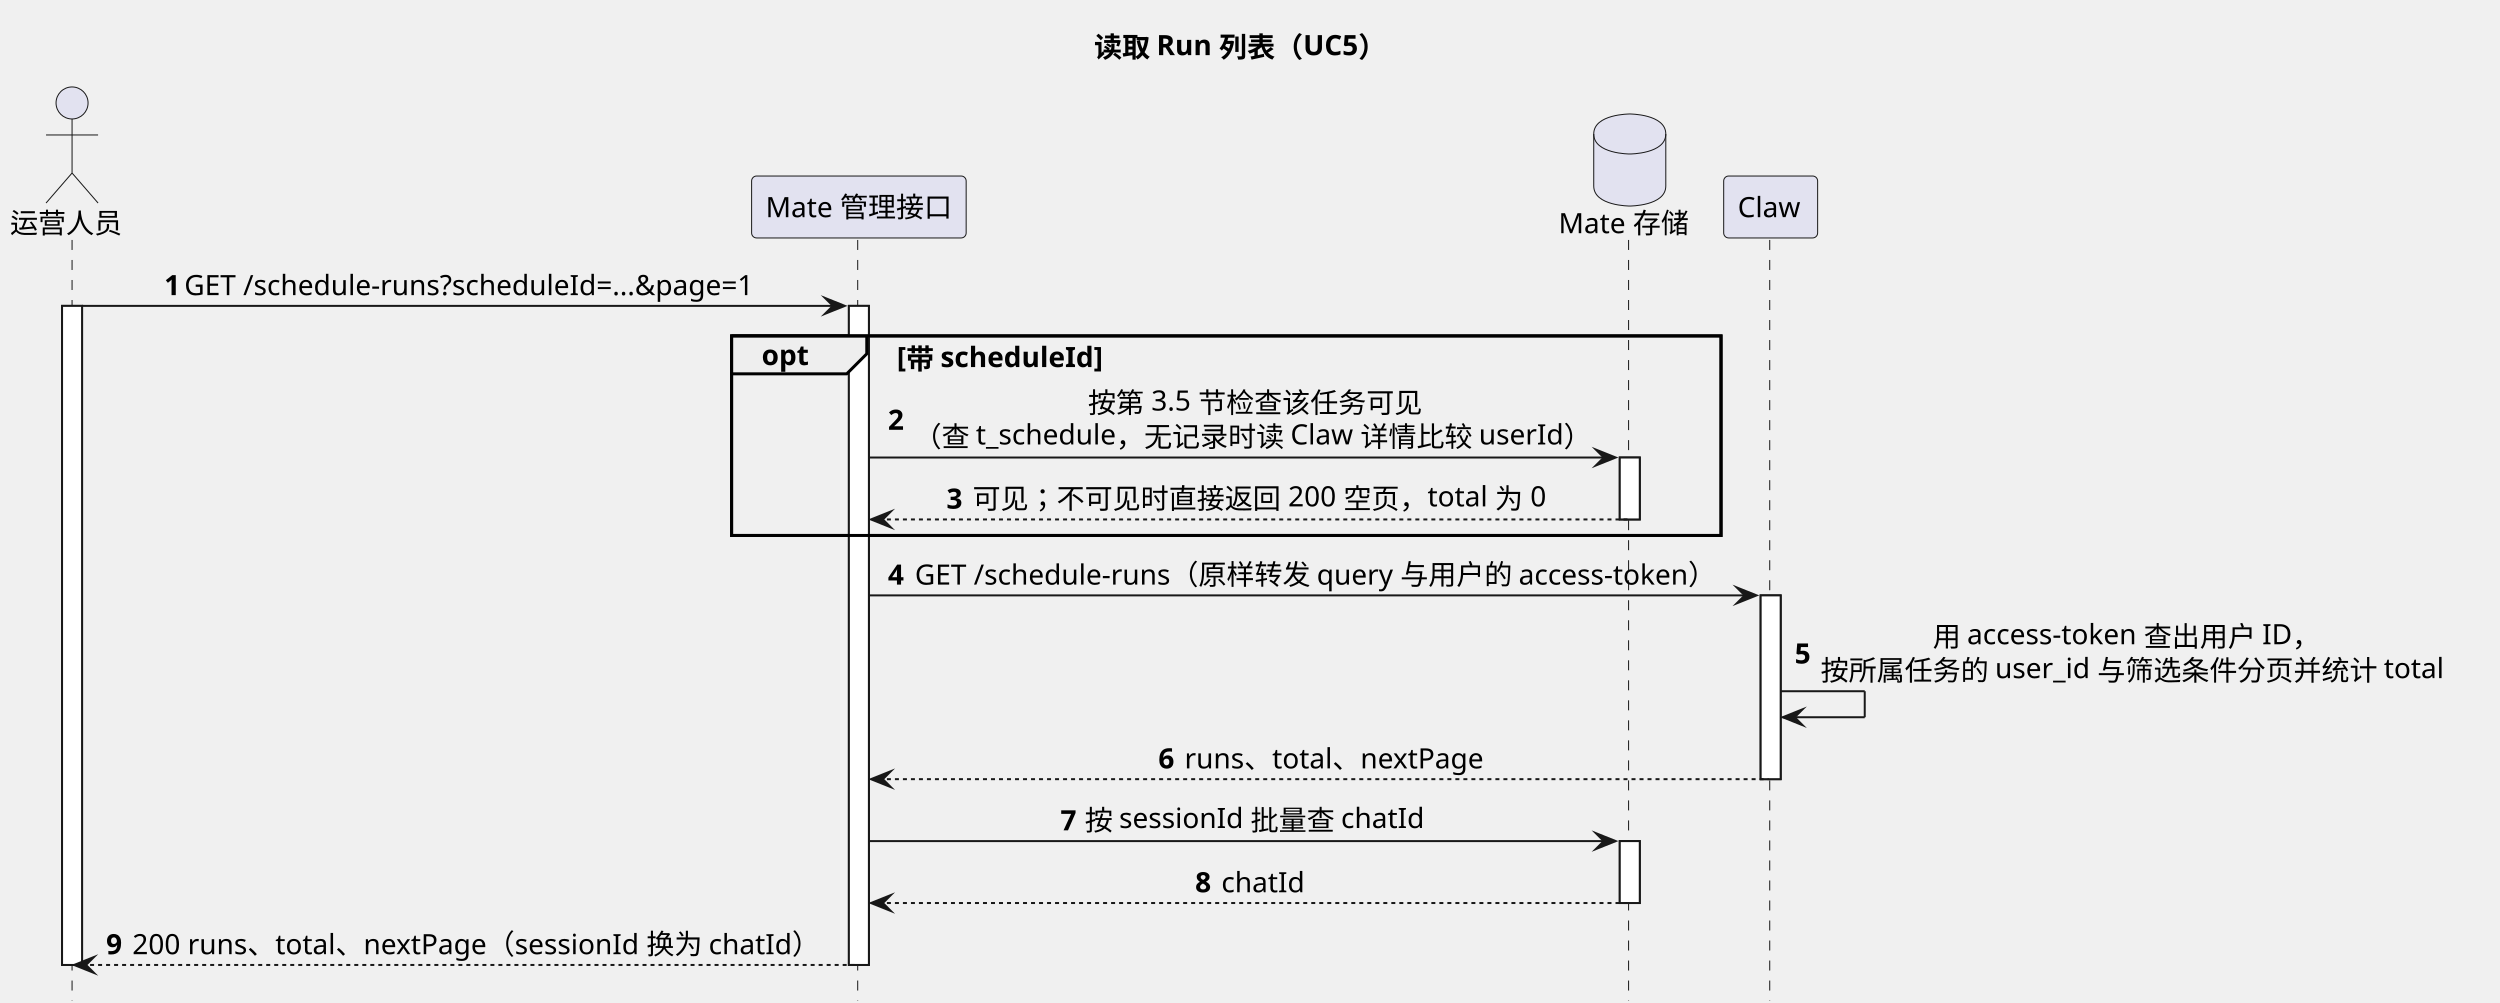
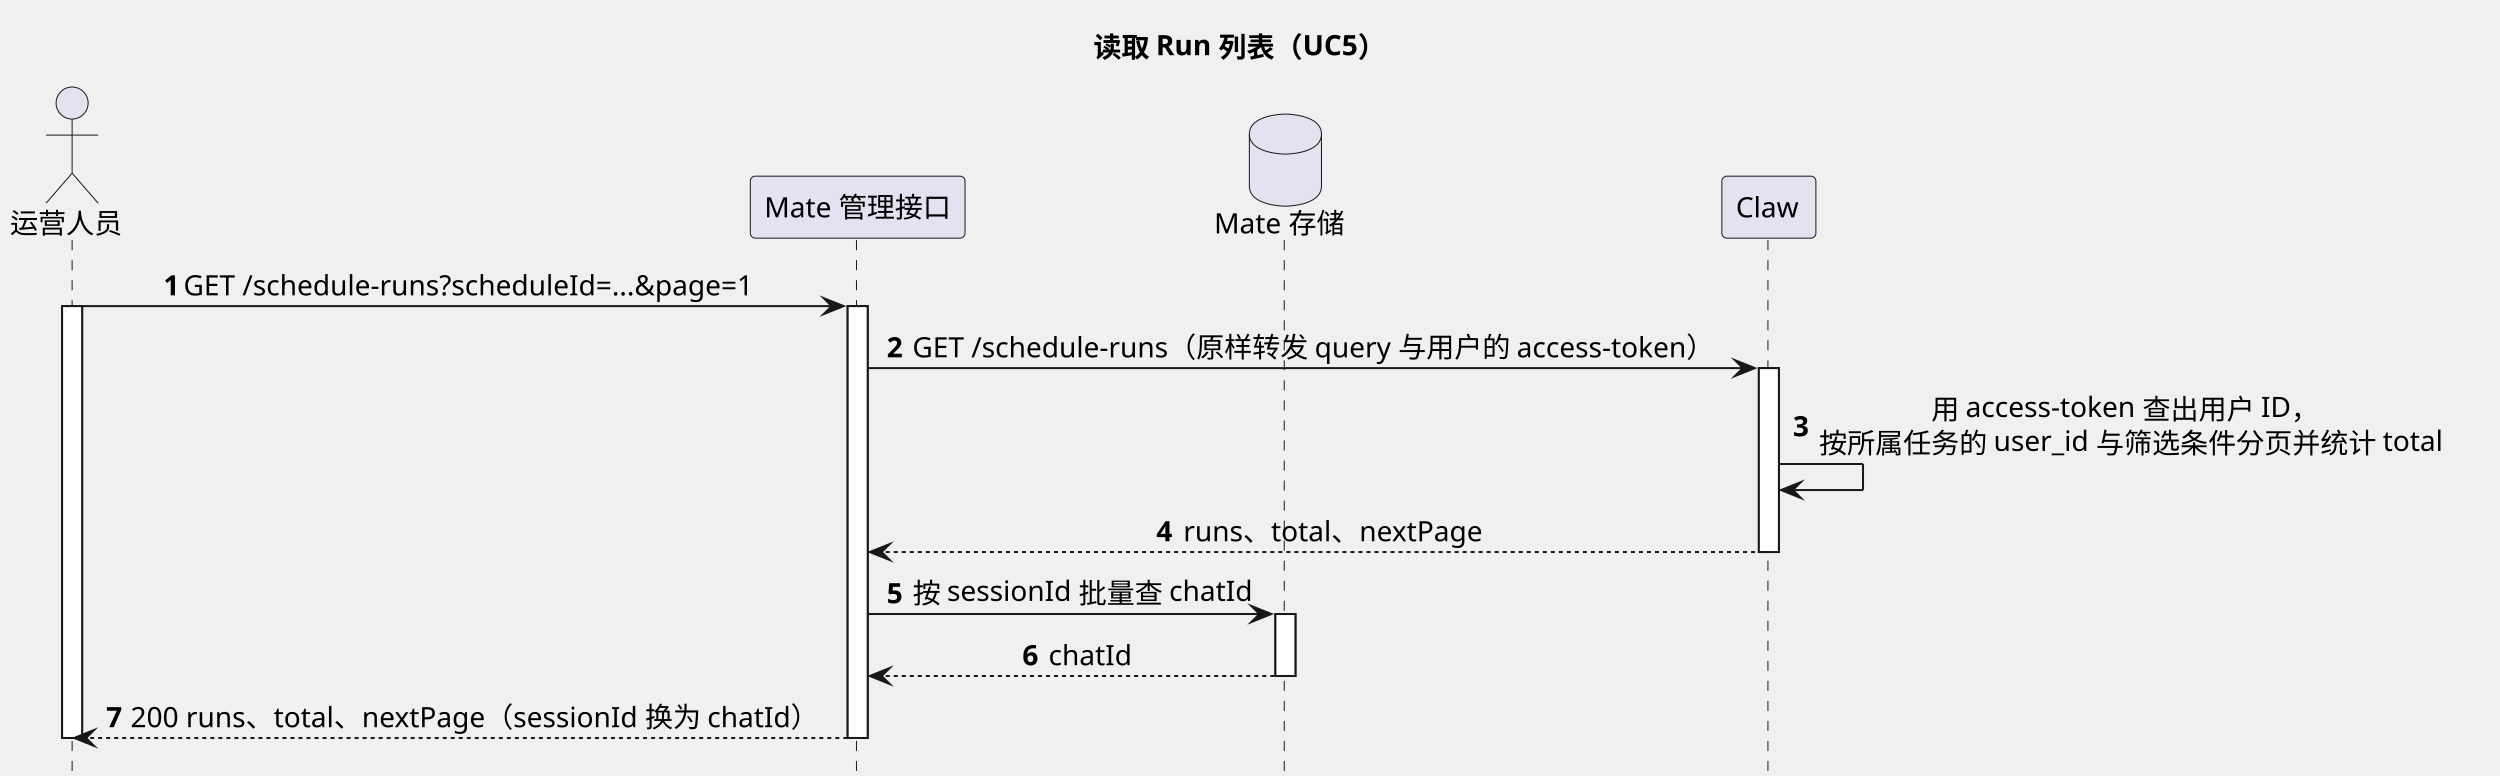
- <svg xmlns="http://www.w3.org/2000/svg" contentStyleType="text/css" data-diagram-type="SEQUENCE" height="501px" preserveAspectRatio="none" style="width:1249px;height:501px;background:#FFFFFF;" version="1.1" viewBox="0 0 1249 501" width="1249px" zoomAndPan="magnify">
+ <svg xmlns="http://www.w3.org/2000/svg" contentStyleType="text/css" data-diagram-type="SEQUENCE" height="387px" preserveAspectRatio="none" style="width:1248px;height:387px;background:#FFFFFF;" version="1.1" viewBox="0 0 1248 387" width="1248px" zoomAndPan="magnify">
  <defs />
  <g>
-     <g class="title" data-source-line="272">
-       <text fill="#000000" font-family="sans-serif" font-size="14" font-weight="700" lengthAdjust="spacing" textLength="149.434" x="546.602" y="28.562">读取 Run 列表（UC5）</text>
+     <g class="title" data-source-line="237">
+       <text fill="#000000" font-family="sans-serif" font-size="14" font-weight="700" lengthAdjust="spacing" textLength="149.434" x="545.847" y="28.562">读取 Run 列表（UC5）</text>
    </g>
    <g>
-       <rect fill="#FFFFFF" height="329.273" style="stroke:#181818;stroke-width:1;" width="10" x="31" y="152.818" />
+       <rect fill="#FFFFFF" height="215.576" style="stroke:#181818;stroke-width:1;" width="10" x="31" y="152.818" />
    </g>
    <g>
-       <rect fill="#FFFFFF" height="329.273" style="stroke:#181818;stroke-width:1;" width="10" x="424.1" y="152.818" />
+       <rect fill="#FFFFFF" height="215.576" style="stroke:#181818;stroke-width:1;" width="10" x="423.149" y="152.818" />
    </g>
    <g>
-       <rect fill="#FFFFFF" height="30.939" style="stroke:#181818;stroke-width:1;" width="10" x="809.232" y="228.576" />
+       <rect fill="#FFFFFF" height="30.939" style="stroke:#181818;stroke-width:1;" width="10" x="636.68" y="306.516" />
    </g>
    <g>
-       <rect fill="#FFFFFF" height="30.939" style="stroke:#181818;stroke-width:1;" width="10" x="809.232" y="420.213" />
+       <rect fill="#FFFFFF" height="91.818" style="stroke:#181818;stroke-width:1;" width="10" x="878.023" y="183.758" />
    </g>
-     <g>
-       <rect fill="#FFFFFF" height="91.818" style="stroke:#181818;stroke-width:1;" width="10" x="879.622" y="297.455" />
-     </g>
-     <rect fill="none" height="99.697" style="stroke:#000000;stroke-width:1.5;" width="494.32" x="365.506" y="167.818" />
-     <g class="participant-lifeline" data-entity-uid="part1" data-qualified-name="Operator" data-source-line="277" id="part1-lifeline">
+     <g class="participant-lifeline" data-entity-uid="part1" data-qualified-name="Operator" data-source-line="242" id="part1-lifeline">
      <g>
-         <rect fill="#000000" fill-opacity="0" height="380.213" width="8" x="32" y="119.879" />
-         <line style="stroke:#181818;stroke-width:0.5;stroke-dasharray:5,5;" x1="36" x2="36" y1="119.879" y2="500.092" />
+         <rect fill="#000000" fill-opacity="0" height="266.516" width="8" x="32" y="119.879" />
+         <line style="stroke:#181818;stroke-width:0.5;stroke-dasharray:5,5;" x1="36" x2="36" y1="119.879" y2="386.394" />
      </g>
    </g>
-     <g class="participant-lifeline" data-entity-uid="part2" data-qualified-name="Mate" data-source-line="278" id="part2-lifeline">
+     <g class="participant-lifeline" data-entity-uid="part2" data-qualified-name="Mate" data-source-line="243" id="part2-lifeline">
      <g>
-         <rect fill="#000000" fill-opacity="0" height="380.213" width="8" x="425.1" y="119.879" />
-         <line style="stroke:#181818;stroke-width:0.5;stroke-dasharray:5,5;" x1="428.506" x2="428.506" y1="119.879" y2="500.092" />
+         <rect fill="#000000" fill-opacity="0" height="266.516" width="8" x="424.149" y="119.879" />
+         <line style="stroke:#181818;stroke-width:0.5;stroke-dasharray:5,5;" x1="427.556" x2="427.556" y1="119.879" y2="386.394" />
      </g>
    </g>
-     <g class="participant-lifeline" data-entity-uid="part3" data-qualified-name="MateStore" data-source-line="279" id="part3-lifeline">
+     <g class="participant-lifeline" data-entity-uid="part3" data-qualified-name="MateStore" data-source-line="244" id="part3-lifeline">
      <g>
-         <rect fill="#000000" fill-opacity="0" height="380.213" width="8" x="810.232" y="119.879" />
-         <line style="stroke:#181818;stroke-width:0.5;stroke-dasharray:5,5;" x1="813.639" x2="813.639" y1="119.879" y2="500.092" />
+         <rect fill="#000000" fill-opacity="0" height="266.516" width="8" x="637.68" y="119.879" />
+         <line style="stroke:#181818;stroke-width:0.5;stroke-dasharray:5,5;" x1="641.086" x2="641.086" y1="119.879" y2="386.394" />
      </g>
    </g>
-     <g class="participant-lifeline" data-entity-uid="part4" data-qualified-name="Claw" data-source-line="280" id="part4-lifeline">
+     <g class="participant-lifeline" data-entity-uid="part4" data-qualified-name="Claw" data-source-line="245" id="part4-lifeline">
      <g>
-         <rect fill="#000000" fill-opacity="0" height="380.213" width="8" x="880.622" y="119.879" />
-         <line style="stroke:#181818;stroke-width:0.5;stroke-dasharray:5,5;" x1="884.154" x2="884.154" y1="119.879" y2="500.092" />
+         <rect fill="#000000" fill-opacity="0" height="266.516" width="8" x="879.023" y="119.879" />
+         <line style="stroke:#181818;stroke-width:0.5;stroke-dasharray:5,5;" x1="882.555" x2="882.555" y1="119.879" y2="386.394" />
      </g>
    </g>
-     <g class="participant participant-head" data-entity-uid="part1" data-qualified-name="Operator" data-source-line="277" id="part1-head">
+     <g class="participant participant-head" data-entity-uid="part1" data-qualified-name="Operator" data-source-line="242" id="part1-head">
      <text fill="#000000" font-family="sans-serif" font-size="14" lengthAdjust="spacing" textLength="56" x="5" y="116.502">运营人员</text>
      <ellipse cx="36" cy="51.44" fill="#E2E2F0" rx="8" ry="8" style="stroke:#181818;stroke-width:0.5;" />
      <path d="M36,59.44 L36,86.439 M23,67.439 L49,67.439 M36,86.439 L23,101.439 M36,86.439 L49,101.439" fill="none" style="stroke:#181818;stroke-width:0.5;" />
    </g>
-     <g class="participant participant-head" data-entity-uid="part2" data-qualified-name="Mate" data-source-line="278" id="part2-head">
-       <rect fill="#E2E2F0" height="30.939" rx="2.5" ry="2.5" style="stroke:#181818;stroke-width:0.5;" width="107.188" x="375.506" y="87.939" />
-       <text fill="#000000" font-family="sans-serif" font-size="14" lengthAdjust="spacing" textLength="93.188" x="382.506" y="108.502">Mate 管理接口</text>
+     <g class="participant participant-head" data-entity-uid="part2" data-qualified-name="Mate" data-source-line="243" id="part2-head">
+       <rect fill="#E2E2F0" height="30.939" rx="2.5" ry="2.5" style="stroke:#181818;stroke-width:0.5;" width="107.188" x="374.556" y="87.939" />
+       <text fill="#000000" font-family="sans-serif" font-size="14" lengthAdjust="spacing" textLength="93.188" x="381.556" y="108.502">Mate 管理接口</text>
    </g>
-     <g class="participant participant-head" data-entity-uid="part3" data-qualified-name="MateStore" data-source-line="279" id="part3-head">
-       <text fill="#000000" font-family="sans-serif" font-size="14" lengthAdjust="spacing" textLength="65.188" x="778.639" y="116.502">Mate 存储</text>
-       <path d="M796.232,66.939 C796.232,56.94 814.232,56.94 814.232,56.94 C814.232,56.94 832.232,56.94 832.232,66.939 L832.232,92.939 C832.232,102.939 814.232,102.939 814.232,102.939 C814.232,102.939 796.232,102.939 796.232,92.939 L796.232,66.939" fill="#E2E2F0" style="stroke:#181818;stroke-width:0.5;" />
-       <path d="M796.232,66.939 C796.232,76.939 814.232,76.939 814.232,76.939 C814.232,76.939 832.232,76.939 832.232,66.939" fill="none" style="stroke:#181818;stroke-width:0.5;" />
+     <g class="participant participant-head" data-entity-uid="part3" data-qualified-name="MateStore" data-source-line="244" id="part3-head">
+       <text fill="#000000" font-family="sans-serif" font-size="14" lengthAdjust="spacing" textLength="65.188" x="606.086" y="116.502">Mate 存储</text>
+       <path d="M623.68,66.939 C623.68,56.94 641.68,56.94 641.68,56.94 C641.68,56.94 659.68,56.94 659.68,66.939 L659.68,92.939 C659.68,102.939 641.68,102.939 641.68,102.939 C641.68,102.939 623.68,102.939 623.68,92.939 L623.68,66.939" fill="#E2E2F0" style="stroke:#181818;stroke-width:0.5;" />
+       <path d="M623.68,66.939 C623.68,76.939 641.68,76.939 641.68,76.939 C641.68,76.939 659.68,76.939 659.68,66.939" fill="none" style="stroke:#181818;stroke-width:0.5;" />
    </g>
-     <g class="participant participant-head" data-entity-uid="part4" data-qualified-name="Claw" data-source-line="280" id="part4-head">
-       <rect fill="#E2E2F0" height="30.939" rx="2.5" ry="2.5" style="stroke:#181818;stroke-width:0.5;" width="46.935" x="861.154" y="87.939" />
-       <text fill="#000000" font-family="sans-serif" font-size="14" lengthAdjust="spacing" textLength="32.935" x="868.154" y="108.502">Claw</text>
+     <g class="participant participant-head" data-entity-uid="part4" data-qualified-name="Claw" data-source-line="245" id="part4-head">
+       <rect fill="#E2E2F0" height="30.939" rx="2.5" ry="2.5" style="stroke:#181818;stroke-width:0.5;" width="46.935" x="859.555" y="87.939" />
+       <text fill="#000000" font-family="sans-serif" font-size="14" lengthAdjust="spacing" textLength="32.935" x="866.555" y="108.502">Claw</text>
    </g>
    <g>
-       <rect fill="#FFFFFF" height="329.273" style="stroke:#181818;stroke-width:1;" width="10" x="31" y="152.818" />
+       <rect fill="#FFFFFF" height="215.576" style="stroke:#181818;stroke-width:1;" width="10" x="31" y="152.818" />
    </g>
    <g>
-       <rect fill="#FFFFFF" height="329.273" style="stroke:#181818;stroke-width:1;" width="10" x="424.1" y="152.818" />
+       <rect fill="#FFFFFF" height="215.576" style="stroke:#181818;stroke-width:1;" width="10" x="423.149" y="152.818" />
    </g>
    <g>
-       <rect fill="#FFFFFF" height="30.939" style="stroke:#181818;stroke-width:1;" width="10" x="809.232" y="228.576" />
+       <rect fill="#FFFFFF" height="30.939" style="stroke:#181818;stroke-width:1;" width="10" x="636.68" y="306.516" />
    </g>
    <g>
-       <rect fill="#FFFFFF" height="30.939" style="stroke:#181818;stroke-width:1;" width="10" x="809.232" y="420.213" />
+       <rect fill="#FFFFFF" height="91.818" style="stroke:#181818;stroke-width:1;" width="10" x="878.023" y="183.758" />
    </g>
-     <g>
-       <rect fill="#FFFFFF" height="91.818" style="stroke:#181818;stroke-width:1;" width="10" x="879.622" y="297.455" />
+     <g class="message" data-entity-1="part1" data-entity-2="part2" data-source-line="247" id="msg1">
+       <polygon fill="#181818" points="411.149,148.818,421.149,152.818,411.149,156.818,415.149,152.818" style="stroke:#181818;stroke-width:1;stroke-linejoin:miter;stroke-miterlimit:10;" />
+       <line style="stroke:#181818;stroke-width:1;" x1="41" x2="417.149" y1="152.818" y2="152.818" />
+       <text fill="#000000" font-family="sans-serif" font-size="14" font-weight="700" lengthAdjust="spacing" textLength="6.036" x="81.557" y="147.441">1</text>
+       <text fill="#000000" font-family="sans-serif" font-size="14" lengthAdjust="spacing" textLength="290.999" x="91.593" y="147.441">GET /schedule-runs?scheduleId=...&amp;page=1</text>
    </g>
-     <g class="message" data-entity-1="part1" data-entity-2="part2" data-source-line="282" id="msg1">
-       <polygon fill="#181818" points="412.1,148.818,422.1,152.818,412.1,156.818,416.1,152.818" style="stroke:#181818;stroke-width:1;stroke-linejoin:miter;stroke-miterlimit:10;" />
-       <line style="stroke:#181818;stroke-width:1;" x1="41" x2="418.1" y1="152.818" y2="152.818" />
-       <text fill="#000000" font-family="sans-serif" font-size="14" font-weight="700" lengthAdjust="spacing" textLength="6.036" x="82.032" y="147.441">1</text>
-       <text fill="#000000" font-family="sans-serif" font-size="14" lengthAdjust="spacing" textLength="290.999" x="92.068" y="147.441">GET /schedule-runs?scheduleId=...&amp;page=1</text>
+     <g class="message" data-entity-1="part2" data-entity-2="part4" data-source-line="249" id="msg2">
+       <polygon fill="#181818" points="866.023,179.758,876.023,183.758,866.023,187.758,870.023,183.758" style="stroke:#181818;stroke-width:1;stroke-linejoin:miter;stroke-miterlimit:10;" />
+       <line style="stroke:#181818;stroke-width:1;" x1="433.149" x2="872.023" y1="183.758" y2="183.758" />
+       <text fill="#000000" font-family="sans-serif" font-size="14" font-weight="700" lengthAdjust="spacing" textLength="8.818" x="442.649" y="178.381">2</text>
+       <text fill="#000000" font-family="sans-serif" font-size="14" lengthAdjust="spacing" textLength="413.055" x="455.468" y="178.381">GET /schedule-runs（原样转发 query 与用户的 access-token）</text>
    </g>
-     <path d="M365.506,167.818 L433.044,167.818 L433.044,176.758 L423.044,186.758 L365.506,186.758 L365.506,167.818" fill="#EEEEEE" style="stroke:#000000;stroke-width:1.5;" />
-     <rect fill="none" height="99.697" style="stroke:#000000;stroke-width:1.5;" width="494.32" x="365.506" y="167.818" />
-     <text fill="#000000" font-family="sans-serif" font-size="14" font-weight="700" lengthAdjust="spacing" textLength="22.538" x="380.506" y="182.381">opt</text>
-     <text fill="#000000" font-family="sans-serif" font-size="14" font-weight="700" lengthAdjust="spacing" textLength="103.872" x="448.044" y="183.381">[带 scheduleId]</text>
-     <g class="message" data-entity-1="part2" data-entity-2="part3" data-source-line="285" id="msg2">
-       <polygon fill="#181818" points="797.232,224.576,807.232,228.576,797.232,232.576,801.232,228.576" style="stroke:#181818;stroke-width:1;stroke-linejoin:miter;stroke-miterlimit:10;" />
-       <line style="stroke:#181818;stroke-width:1;" x1="434.1" x2="803.232" y1="228.576" y2="228.576" />
-       <text fill="#000000" font-family="sans-serif" font-size="14" font-weight="700" lengthAdjust="spacing" textLength="8.818" x="443.6" y="214.73">2</text>
-       <text fill="#000000" font-family="sans-serif" font-size="14" lengthAdjust="spacing" textLength="169.066" x="543.542" y="206.26">按第 3.5 节检查该任务可见</text>
-       <text fill="#000000" font-family="sans-serif" font-size="14" lengthAdjust="spacing" textLength="343.315" x="456.418" y="223.199">（查 t_schedule，无记录时读 Claw 详情比较 userId）</text>
+     <g class="message" data-entity-1="part4" data-entity-2="part4" data-source-line="250" id="msg3">
+       <line style="stroke:#181818;stroke-width:1;" x1="888.023" x2="930.023" y1="231.637" y2="231.637" />
+       <line style="stroke:#181818;stroke-width:1;" x1="930.023" x2="930.023" y1="231.637" y2="244.637" />
+       <line style="stroke:#181818;stroke-width:1;" x1="889.023" x2="930.023" y1="244.637" y2="244.637" />
+       <polygon fill="#181818" points="899.023,240.637,889.023,244.637,899.023,248.637,895.023,244.637" style="stroke:#181818;stroke-width:1;stroke-linejoin:miter;stroke-miterlimit:10;" />
+       <text fill="#000000" font-family="sans-serif" font-size="14" font-weight="700" lengthAdjust="spacing" textLength="9.037" x="895.023" y="217.79">3</text>
+       <text fill="#000000" font-family="sans-serif" font-size="14" lengthAdjust="spacing" textLength="200.006" x="964.09" y="209.32">用 access-token 查出用户 ID，</text>
+       <text fill="#000000" font-family="sans-serif" font-size="14" lengthAdjust="spacing" textLength="312.067" x="908.06" y="226.26">按所属任务的 user_id 与筛选条件分页并统计 total</text>
    </g>
-     <g class="message" data-entity-1="part3" data-entity-2="part2" data-source-line="286" id="msg3">
-       <polygon fill="#181818" points="445.1,255.516,435.1,259.516,445.1,263.516,441.1,259.516" style="stroke:#181818;stroke-width:1;stroke-linejoin:miter;stroke-miterlimit:10;" />
-       <line style="stroke:#181818;stroke-width:1;stroke-dasharray:2,2;" x1="439.1" x2="813.232" y1="259.516" y2="259.516" />
-       <text fill="#000000" font-family="sans-serif" font-size="14" font-weight="700" lengthAdjust="spacing" textLength="9.037" x="472.852" y="254.139">3</text>
-       <text fill="#000000" font-family="sans-serif" font-size="14" lengthAdjust="spacing" textLength="289.591" x="485.889" y="254.139">可见；不可见时直接返回 200 空页，total 为 0</text>
+     <g class="message" data-entity-1="part4" data-entity-2="part2" data-source-line="251" id="msg4">
+       <polygon fill="#181818" points="444.149,271.576,434.149,275.576,444.149,279.576,440.149,275.576" style="stroke:#181818;stroke-width:1;stroke-linejoin:miter;stroke-miterlimit:10;" />
+       <line style="stroke:#181818;stroke-width:1;stroke-dasharray:2,2;" x1="438.149" x2="882.023" y1="275.576" y2="275.576" />
+       <text fill="#000000" font-family="sans-serif" font-size="14" font-weight="700" lengthAdjust="spacing" textLength="9.468" x="577.24" y="270.199">4</text>
+       <text fill="#000000" font-family="sans-serif" font-size="14" lengthAdjust="spacing" textLength="148.224" x="590.708" y="270.199">runs、total、nextPage</text>
    </g>
-     <g class="message" data-entity-1="part2" data-entity-2="part4" data-source-line="288" id="msg4">
-       <polygon fill="#181818" points="867.622,293.455,877.622,297.455,867.622,301.455,871.622,297.455" style="stroke:#181818;stroke-width:1;stroke-linejoin:miter;stroke-miterlimit:10;" />
-       <line style="stroke:#181818;stroke-width:1;" x1="434.1" x2="873.622" y1="297.455" y2="297.455" />
-       <text fill="#000000" font-family="sans-serif" font-size="14" font-weight="700" lengthAdjust="spacing" textLength="9.468" x="443.6" y="292.078">4</text>
-       <text fill="#000000" font-family="sans-serif" font-size="14" lengthAdjust="spacing" textLength="413.055" x="457.067" y="292.078">GET /schedule-runs（原样转发 query 与用户的 access-token）</text>
+     <g class="message" data-entity-1="part2" data-entity-2="part3" data-source-line="252" id="msg5">
+       <polygon fill="#181818" points="624.68,302.516,634.68,306.516,624.68,310.516,628.68,306.516" style="stroke:#181818;stroke-width:1;stroke-linejoin:miter;stroke-miterlimit:10;" />
+       <line style="stroke:#181818;stroke-width:1;" x1="433.149" x2="630.68" y1="306.516" y2="306.516" />
+       <text fill="#000000" font-family="sans-serif" font-size="14" font-weight="700" lengthAdjust="spacing" textLength="8.948" x="442.649" y="301.139">5</text>
+       <text fill="#000000" font-family="sans-serif" font-size="14" lengthAdjust="spacing" textLength="171.582" x="455.598" y="301.139">按 sessionId 批量查 chatId</text>
    </g>
-     <g class="message" data-entity-1="part4" data-entity-2="part4" data-source-line="289" id="msg5">
-       <line style="stroke:#181818;stroke-width:1;" x1="889.622" x2="931.622" y1="345.334" y2="345.334" />
-       <line style="stroke:#181818;stroke-width:1;" x1="931.622" x2="931.622" y1="345.334" y2="358.334" />
-       <line style="stroke:#181818;stroke-width:1;" x1="890.622" x2="931.622" y1="358.334" y2="358.334" />
-       <polygon fill="#181818" points="900.622,354.334,890.622,358.334,900.622,362.334,896.622,358.334" style="stroke:#181818;stroke-width:1;stroke-linejoin:miter;stroke-miterlimit:10;" />
-       <text fill="#000000" font-family="sans-serif" font-size="14" font-weight="700" lengthAdjust="spacing" textLength="8.948" x="896.622" y="331.487">5</text>
-       <text fill="#000000" font-family="sans-serif" font-size="14" lengthAdjust="spacing" textLength="200.006" x="965.601" y="323.018">用 access-token 查出用户 ID，</text>
-       <text fill="#000000" font-family="sans-serif" font-size="14" lengthAdjust="spacing" textLength="312.067" x="909.57" y="339.957">按所属任务的 user_id 与筛选条件分页并统计 total</text>
+     <g class="message" data-entity-1="part3" data-entity-2="part2" data-source-line="253" id="msg6">
+       <polygon fill="#181818" points="444.149,333.455,434.149,337.455,444.149,341.455,440.149,337.455" style="stroke:#181818;stroke-width:1;stroke-linejoin:miter;stroke-miterlimit:10;" />
+       <line style="stroke:#181818;stroke-width:1;stroke-dasharray:2,2;" x1="438.149" x2="640.68" y1="337.455" y2="337.455" />
+       <text fill="#000000" font-family="sans-serif" font-size="14" font-weight="700" lengthAdjust="spacing" textLength="9.092" x="510.344" y="332.078">6</text>
+       <text fill="#000000" font-family="sans-serif" font-size="14" lengthAdjust="spacing" textLength="41.05" x="523.436" y="332.078">chatId</text>
    </g>
-     <g class="message" data-entity-1="part4" data-entity-2="part2" data-source-line="290" id="msg6">
-       <polygon fill="#181818" points="445.1,385.273,435.1,389.273,445.1,393.273,441.1,389.273" style="stroke:#181818;stroke-width:1;stroke-linejoin:miter;stroke-miterlimit:10;" />
-       <line style="stroke:#181818;stroke-width:1;stroke-dasharray:2,2;" x1="439.1" x2="883.622" y1="389.273" y2="389.273" />
-       <text fill="#000000" font-family="sans-serif" font-size="14" font-weight="700" lengthAdjust="spacing" textLength="9.092" x="578.703" y="383.897">6</text>
-       <text fill="#000000" font-family="sans-serif" font-size="14" lengthAdjust="spacing" textLength="148.224" x="591.795" y="383.897">runs、total、nextPage</text>
-     </g>
-     <g class="message" data-entity-1="part2" data-entity-2="part3" data-source-line="291" id="msg7">
-       <polygon fill="#181818" points="797.232,416.213,807.232,420.213,797.232,424.213,801.232,420.213" style="stroke:#181818;stroke-width:1;stroke-linejoin:miter;stroke-miterlimit:10;" />
-       <line style="stroke:#181818;stroke-width:1;" x1="434.1" x2="803.232" y1="420.213" y2="420.213" />
-       <text fill="#000000" font-family="sans-serif" font-size="14" font-weight="700" lengthAdjust="spacing" textLength="8.142" x="529.804" y="414.836">7</text>
-       <text fill="#000000" font-family="sans-serif" font-size="14" lengthAdjust="spacing" textLength="171.582" x="541.946" y="414.836">按 sessionId 批量查 chatId</text>
-     </g>
-     <g class="message" data-entity-1="part3" data-entity-2="part2" data-source-line="292" id="msg8">
-       <polygon fill="#181818" points="445.1,447.152,435.1,451.152,445.1,455.152,441.1,451.152" style="stroke:#181818;stroke-width:1;stroke-linejoin:miter;stroke-miterlimit:10;" />
-       <line style="stroke:#181818;stroke-width:1;stroke-dasharray:2,2;" x1="439.1" x2="813.232" y1="451.152" y2="451.152" />
-       <text fill="#000000" font-family="sans-serif" font-size="14" font-weight="700" lengthAdjust="spacing" textLength="9.112" x="597.085" y="445.775">8</text>
-       <text fill="#000000" font-family="sans-serif" font-size="14" lengthAdjust="spacing" textLength="41.05" x="610.197" y="445.775">chatId</text>
-     </g>
-     <g class="message" data-entity-1="part2" data-entity-2="part1" data-source-line="293" id="msg9">
-       <polygon fill="#181818" points="47,478.092,37,482.092,47,486.092,43,482.092" style="stroke:#181818;stroke-width:1;stroke-linejoin:miter;stroke-miterlimit:10;" />
-       <line style="stroke:#181818;stroke-width:1;stroke-dasharray:2,2;" x1="41" x2="428.1" y1="482.092" y2="482.092" />
-       <text fill="#000000" font-family="sans-serif" font-size="14" font-weight="700" lengthAdjust="spacing" textLength="9.092" x="53" y="476.715">9</text>
-       <text fill="#000000" font-family="sans-serif" font-size="14" lengthAdjust="spacing" textLength="346.008" x="66.092" y="476.715">200 runs、total、nextPage（sessionId 换为 chatId）</text>
+     <g class="message" data-entity-1="part2" data-entity-2="part1" data-source-line="254" id="msg7">
+       <polygon fill="#181818" points="47,364.394,37,368.394,47,372.394,43,368.394" style="stroke:#181818;stroke-width:1;stroke-linejoin:miter;stroke-miterlimit:10;" />
+       <line style="stroke:#181818;stroke-width:1;stroke-dasharray:2,2;" x1="41" x2="427.149" y1="368.394" y2="368.394" />
+       <text fill="#000000" font-family="sans-serif" font-size="14" font-weight="700" lengthAdjust="spacing" textLength="8.142" x="53" y="363.018">7</text>
+       <text fill="#000000" font-family="sans-serif" font-size="14" lengthAdjust="spacing" textLength="346.008" x="65.142" y="363.018">200 runs、total、nextPage（sessionId 换为 chatId）</text>
    </g>
  </g>
</svg>
